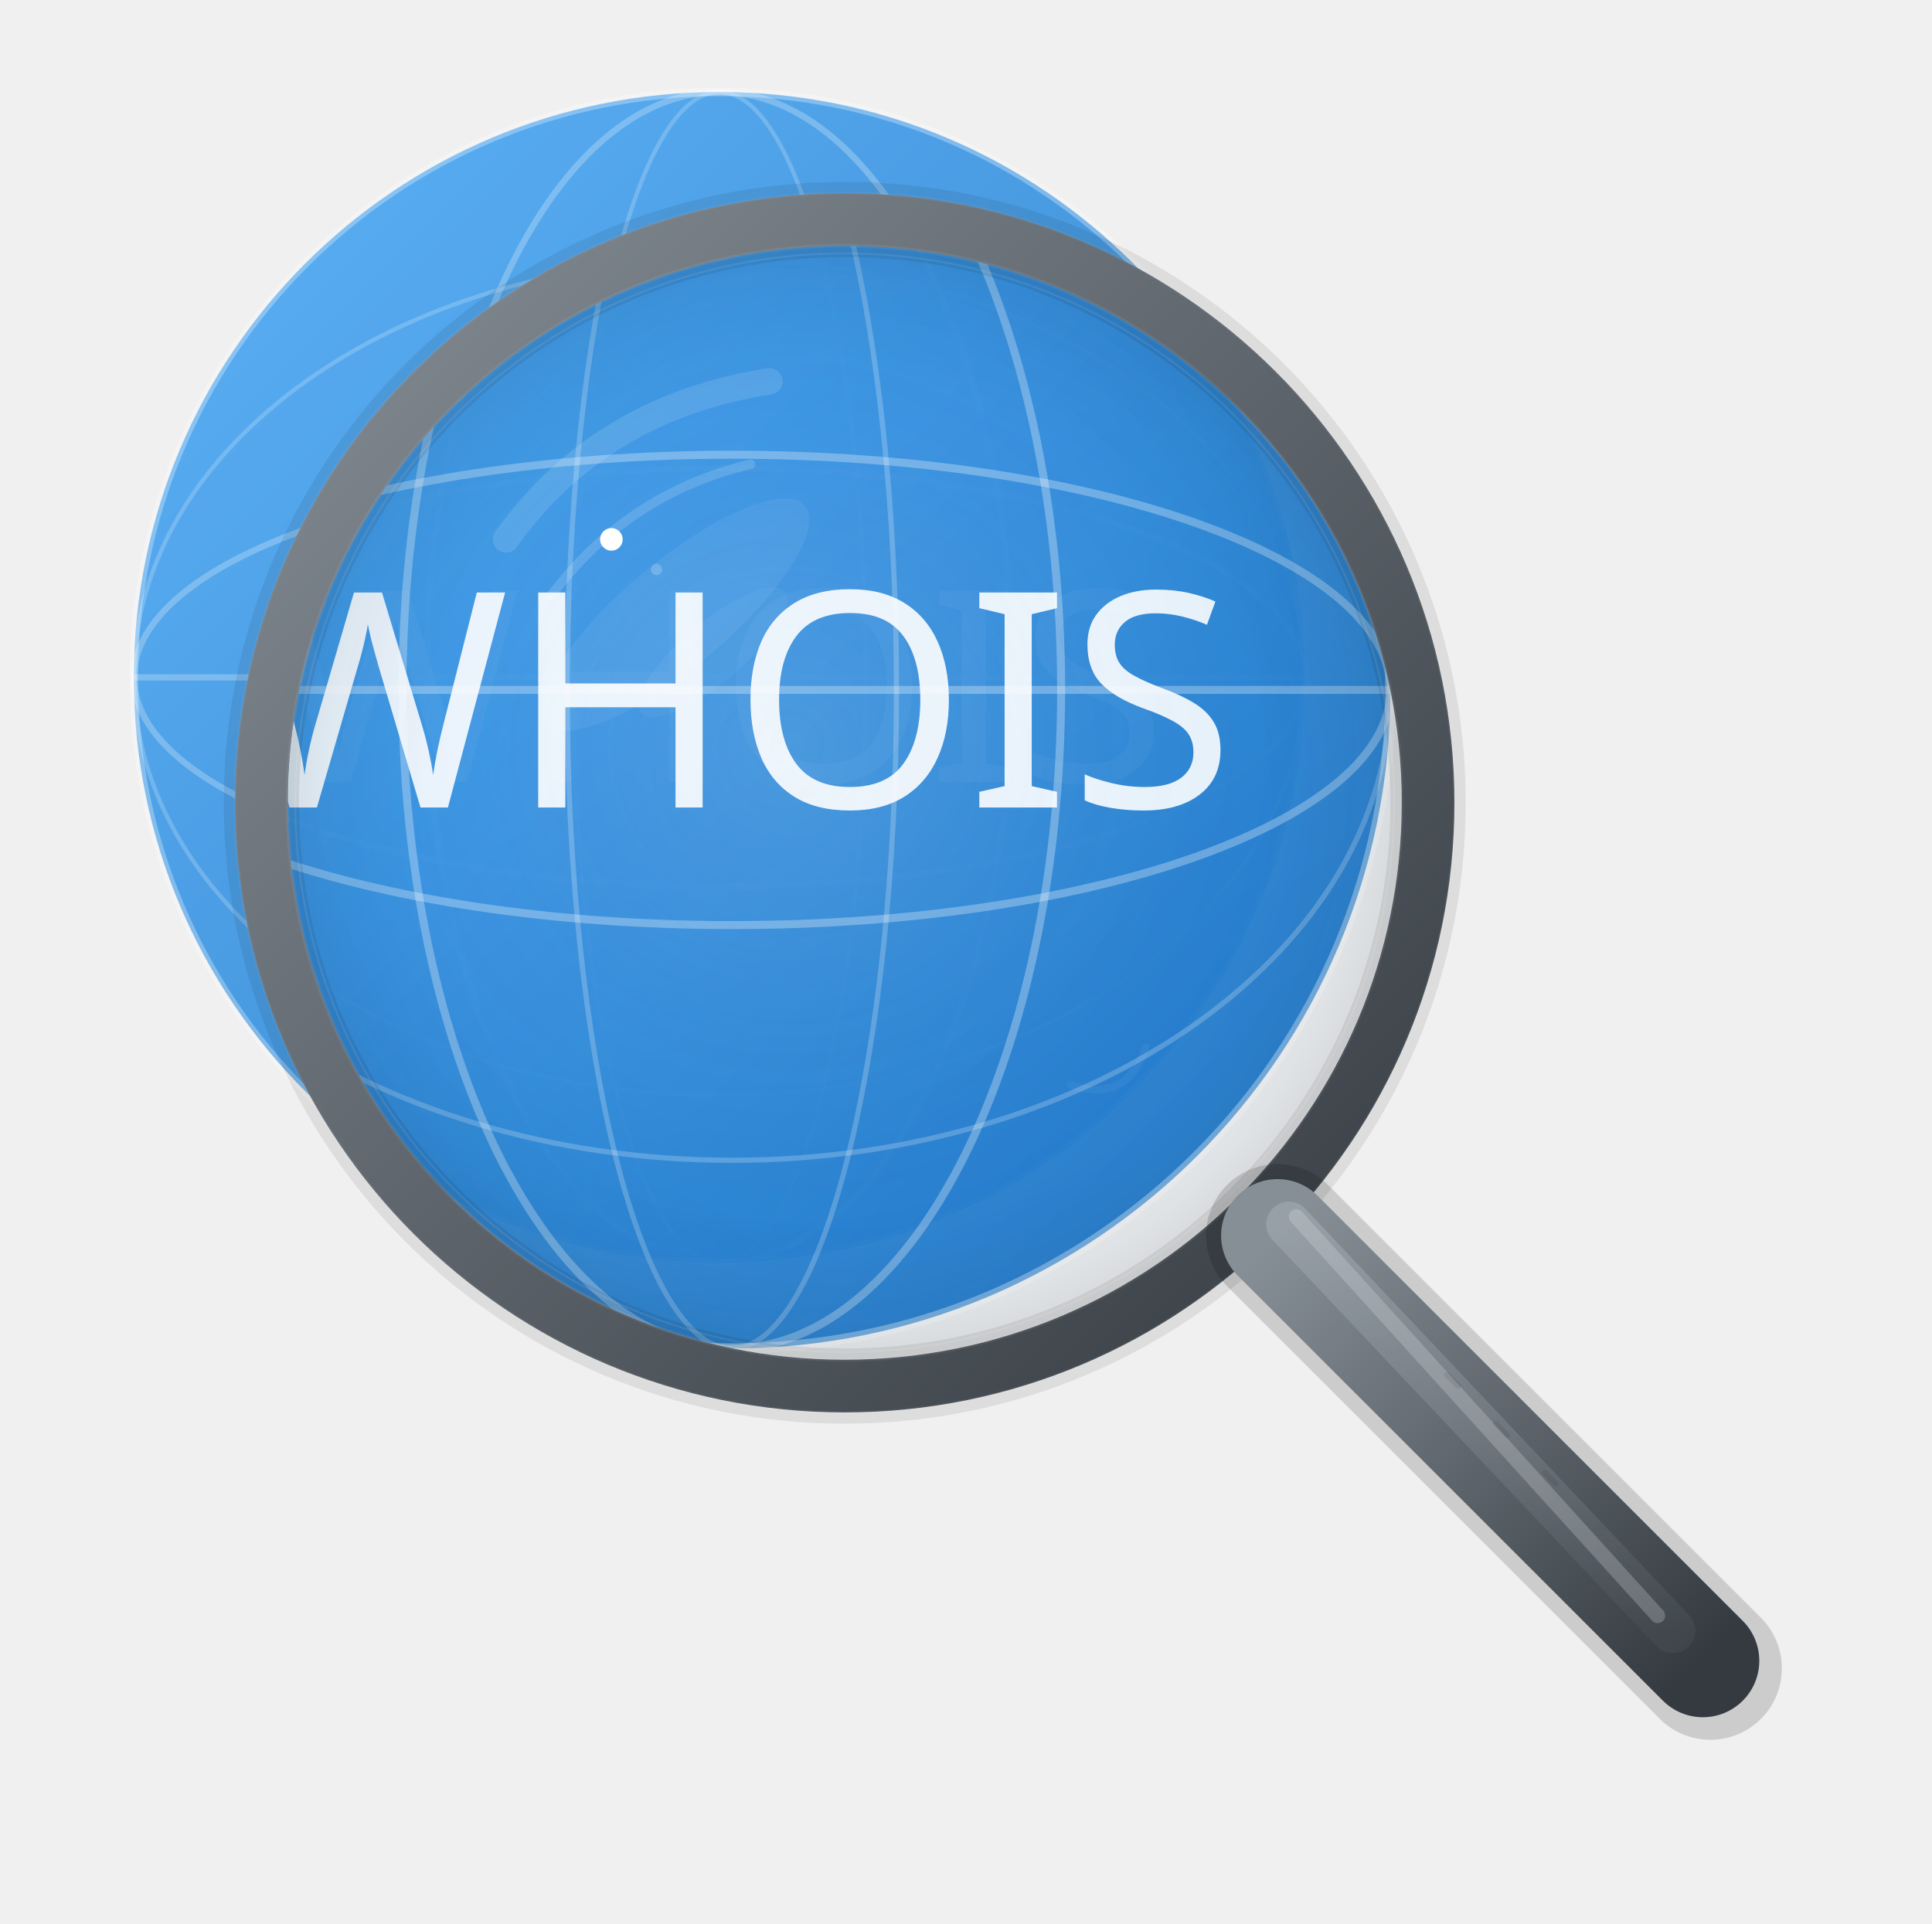
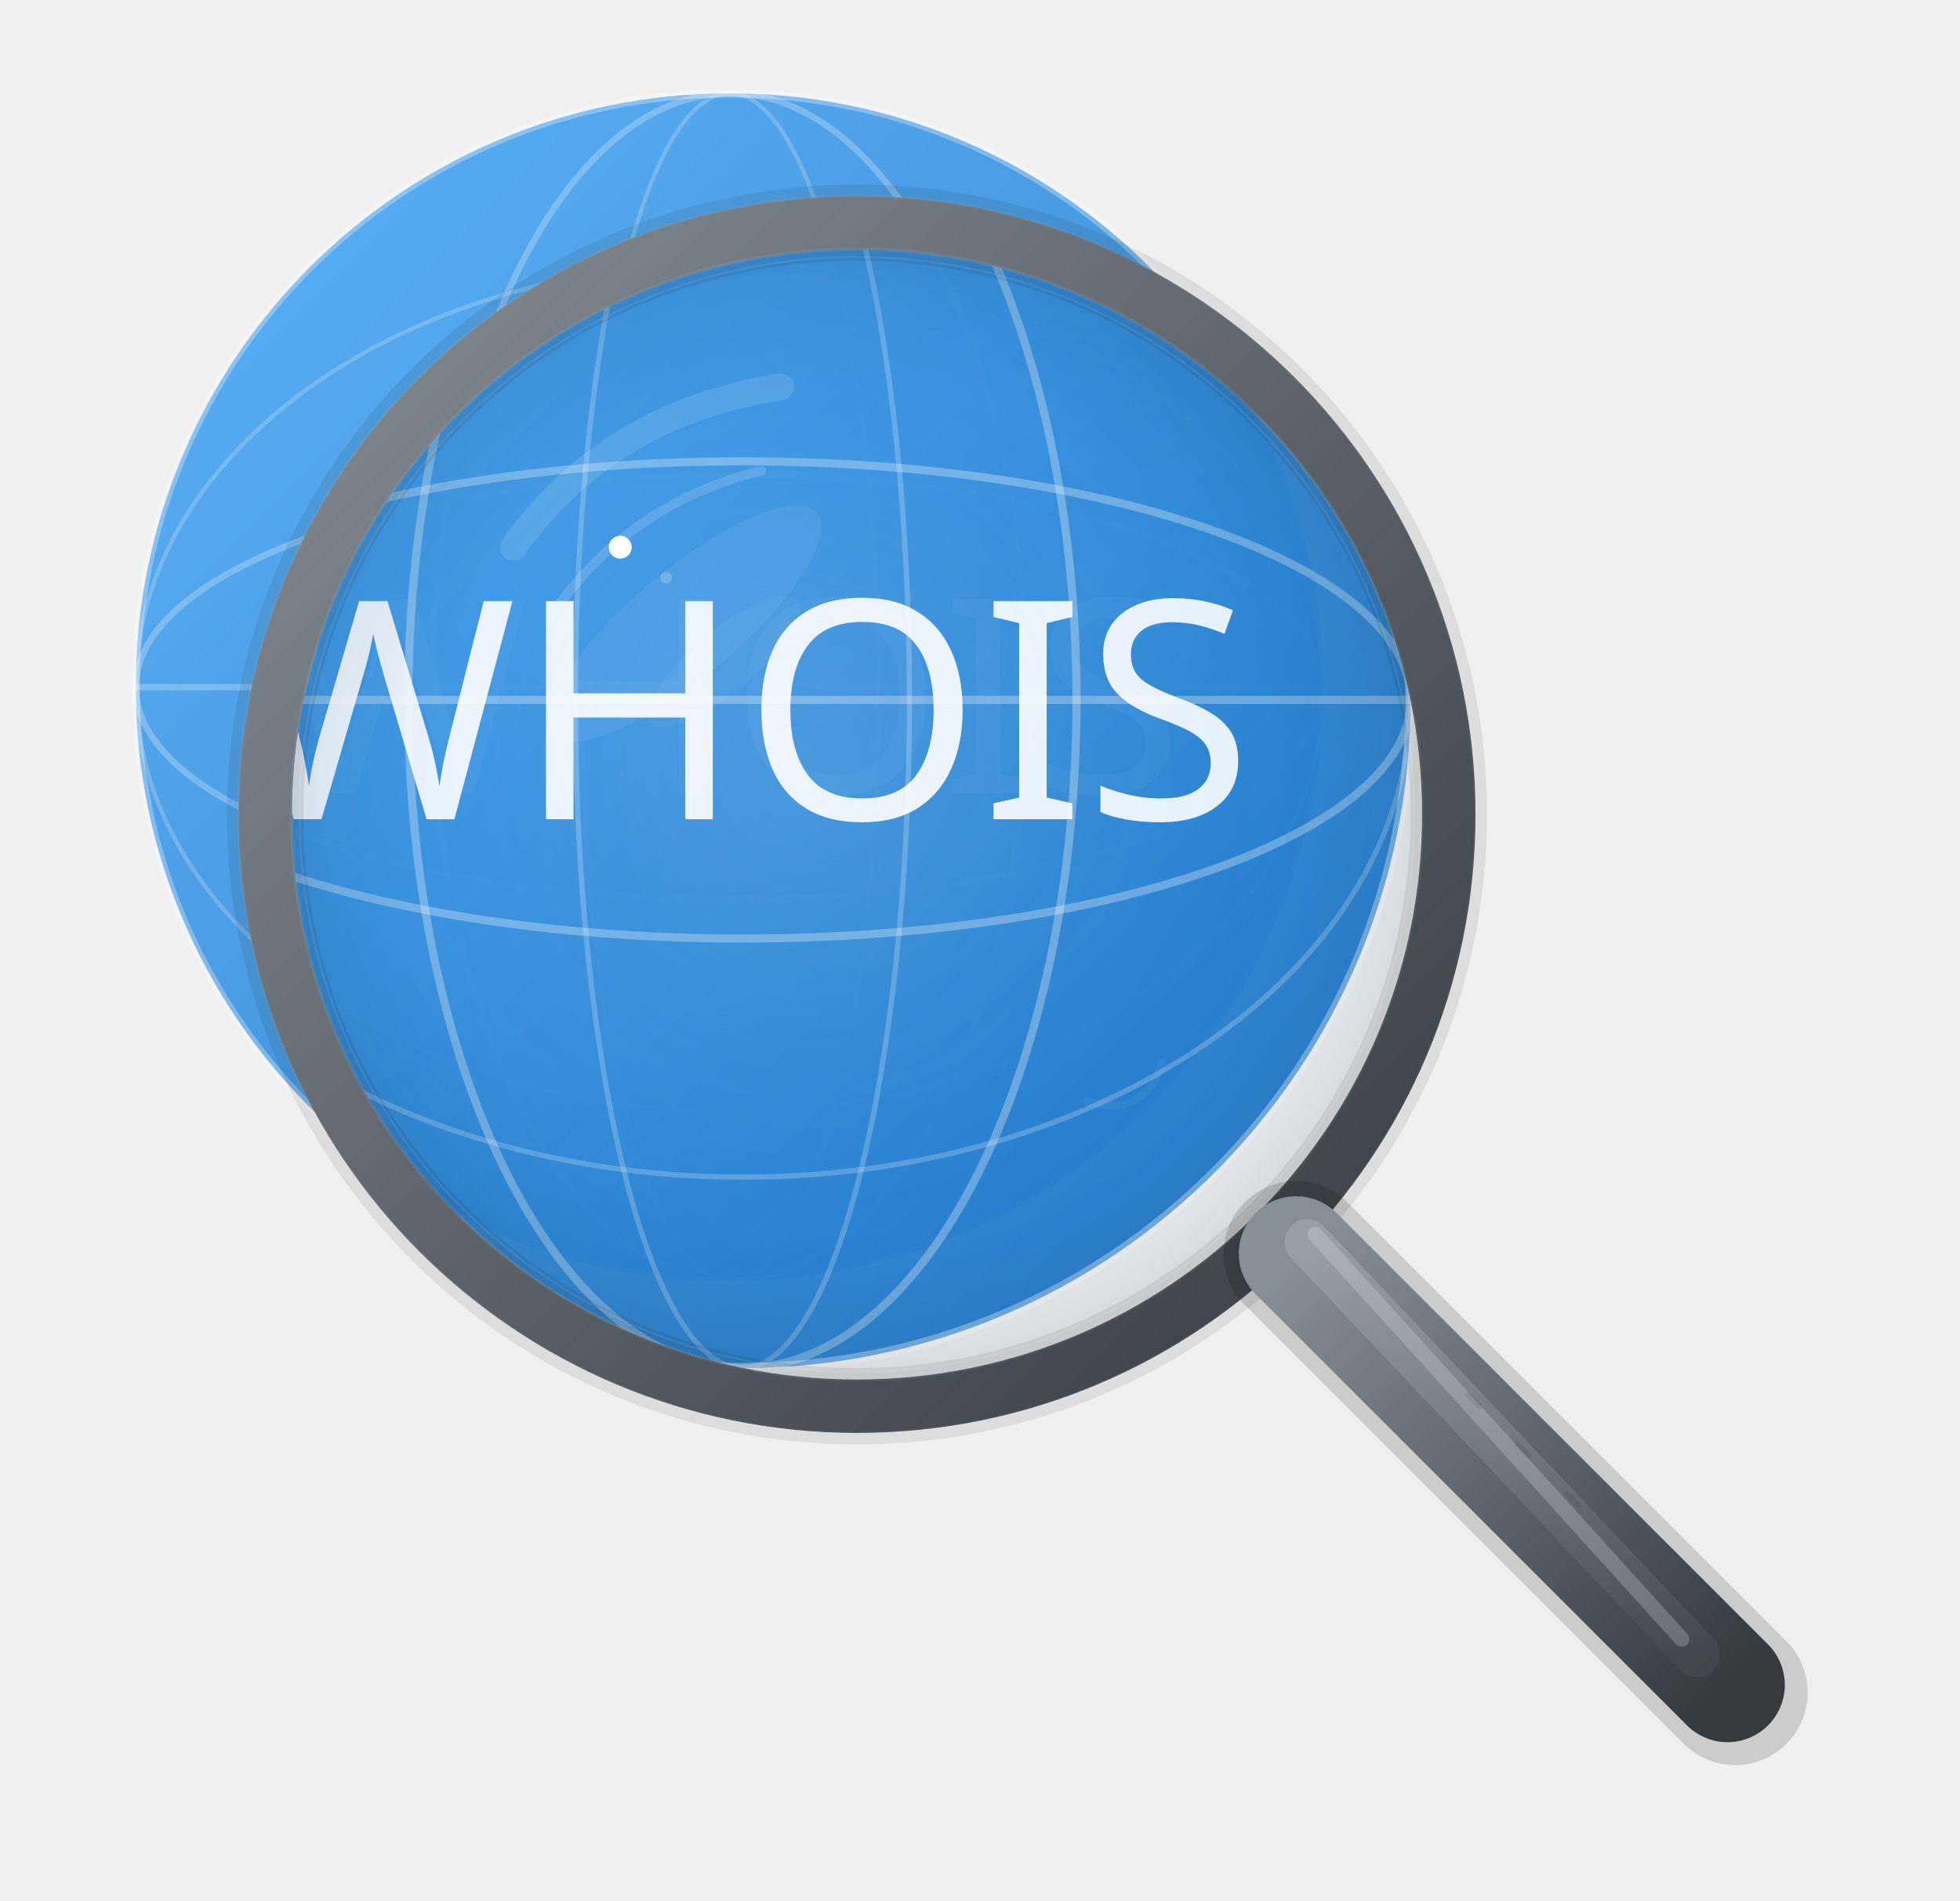
- <svg xmlns="http://www.w3.org/2000/svg" viewBox="28 38 462 460" width="100%" height="100%" preserveAspectRatio="xMidYMid meet">
+ <svg xmlns="http://www.w3.org/2000/svg" viewBox="28 38 462 448" width="100%" height="100%" preserveAspectRatio="xMidYMid meet">
  <defs>
    <linearGradient id="globeGrad" x1="0%" y1="0%" x2="100%" y2="100%">
      <stop offset="0%" style="stop-color:#4dabf7;stop-opacity:1" />
      <stop offset="100%" style="stop-color:#1971c2;stop-opacity:1" />
    </linearGradient>
    <linearGradient id="handleGrad" x1="0%" y1="0%" x2="100%" y2="100%">
      <stop offset="0%" style="stop-color:#868e96" />
      <stop offset="100%" style="stop-color:#343a40" />
    </linearGradient>
    <linearGradient id="handleHL" x1="0%" y1="0%" x2="0%" y2="100%">
      <stop offset="0%" style="stop-color:#adb5bd" />
      <stop offset="50%" style="stop-color:#868e96" />
      <stop offset="100%" style="stop-color:#495057" />
    </linearGradient>
    <radialGradient id="glassBase" cx="45%" cy="45%" r="55%">
      <stop offset="0%" style="stop-color:#ffffff;stop-opacity:0.12" />
      <stop offset="50%" style="stop-color:#dbe4ff;stop-opacity:0.05" />
      <stop offset="100%" style="stop-color:#1971c2;stop-opacity:0.03" />
    </radialGradient>
    <radialGradient id="glassEdge" cx="50%" cy="50%" r="50%">
      <stop offset="75%" style="stop-color:transparent" />
      <stop offset="92%" style="stop-color:rgba(0,0,0,0.04)" />
      <stop offset="100%" style="stop-color:rgba(0,0,0,0.08)" />
    </radialGradient>
    <linearGradient id="reflGrad" x1="0%" y1="0%" x2="100%" y2="100%">
      <stop offset="0%" style="stop-color:#fff;stop-opacity:0" />
      <stop offset="25%" style="stop-color:#fff;stop-opacity:0.4" />
      <stop offset="75%" style="stop-color:#fff;stop-opacity:0.4" />
      <stop offset="100%" style="stop-color:#fff;stop-opacity:0" />
    </linearGradient>
    <style>
      /* Magnifying glass searching motion — smooth figure-8 loop */
      @keyframes search {
        0%    { transform: translate(0, 0); }
        6.25% { transform: translate(14px, -8px); }
        12.5% { transform: translate(25px, -12px); }
        18.75%{ transform: translate(30px, -4px); }
        25%   { transform: translate(28px, 8px); }
        31.25%{ transform: translate(18px, 20px); }
        37.5% { transform: translate(5px, 26px); }
        43.75%{ transform: translate(-8px, 24px); }
        50%   { transform: translate(-18px, 16px); }
        56.25%{ transform: translate(-24px, 4px); }
        62.5% { transform: translate(-22px, -8px); }
        68.75%{ transform: translate(-16px, -16px); }
        75%   { transform: translate(-6px, -20px); }
        81.25%{ transform: translate(6px, -18px); }
        87.5% { transform: translate(12px, -12px); }
        93.75%{ transform: translate(8px, -5px); }
        100%  { transform: translate(0, 0); }
      }

      /* Reflection shimmer - light moving across glass */
      @keyframes shimmer {
        0%, 100% { opacity: 0.2; transform: translate(0, 0); }
        50% { opacity: 0.45; transform: translate(3px, -3px); }
      }

      /* Secondary reflection drift */
      @keyframes shimmer2 {
        0%, 100% { opacity: 0.06; }
        40% { opacity: 0.14; }
        70% { opacity: 0.04; }
      }

      /* Specular highlight twinkle */
      @keyframes twinkle {
        0%, 100% { opacity: 0.25; r: 3; }
        50% { opacity: 0.5; r: 4; }
      }

      /* Edge glow */
      @keyframes edgePulse {
        0%, 100% { opacity: 0.6; }
        50% { opacity: 1; }
      }

      .mag-group {
        animation: search 6s linear infinite;
        transform-origin: 230px 230px;
      }
      /* Reverse of search — keeps magnified content stationary in world space */
      @keyframes searchReverse {
        0%    { transform: translate(0, 0); }
        6.25% { transform: translate(-14px, 8px); }
        12.5% { transform: translate(-25px, 12px); }
        18.75%{ transform: translate(-30px, 4px); }
        25%   { transform: translate(-28px, -8px); }
        31.25%{ transform: translate(-18px, -20px); }
        37.5% { transform: translate(-5px, -26px); }
        43.75%{ transform: translate(8px, -24px); }
        50%   { transform: translate(18px, -16px); }
        56.25%{ transform: translate(24px, -4px); }
        62.5% { transform: translate(22px, 8px); }
        68.75%{ transform: translate(16px, 16px); }
        75%   { transform: translate(6px, 20px); }
        81.25%{ transform: translate(-6px, 18px); }
        87.5% { transform: translate(-12px, 12px); }
        93.75%{ transform: translate(-8px, 5px); }
        100%  { transform: translate(0, 0); }
      }
      .mag-rev {
        animation: searchReverse 6s linear infinite;
        transform-origin: 230px 230px;
      }
      .refl-main { animation: shimmer 3.5s ease-in-out infinite; }
      .refl-sec { animation: shimmer2 4s ease-in-out infinite; }
      .spec-dot { animation: twinkle 2.5s ease-in-out infinite; }
      .edge-hl { animation: edgePulse 3s ease-in-out infinite; }
    </style>
  </defs>
  <circle cx="200" cy="200" r="140" fill="url(#globeGrad)" opacity="0.9" />
  <ellipse cx="200" cy="200" rx="140" ry="140" fill="none" stroke="#fff" stroke-width="2" opacity="0.3" />
  <ellipse cx="200" cy="200" rx="70" ry="140" fill="none" stroke="#fff" stroke-width="1.5" opacity="0.25" />
  <ellipse cx="200" cy="200" rx="35" ry="140" fill="none" stroke="#fff" stroke-width="1" opacity="0.2" />
  <ellipse cx="200" cy="200" rx="140" ry="50" fill="none" stroke="#fff" stroke-width="1.5" opacity="0.25" />
  <ellipse cx="200" cy="200" rx="140" ry="100" fill="none" stroke="#fff" stroke-width="1" opacity="0.2" />
  <line x1="60" y1="200" x2="340" y2="200" stroke="#fff" stroke-width="1.5" opacity="0.25" />
  <text x="200" y="225" text-anchor="middle" fill="#fff" font-family="'Segoe UI', system-ui, sans-serif" font-size="64" font-weight="400" opacity="0.8">WHOIS</text>
  <g class="mag-group">
    <g transform="translate(23, 23) scale(0.9)">
      <clipPath id="lensClip">
        <circle cx="230" cy="230" r="148" />
      </clipPath>
      <g clip-path="url(#lensClip)">
        <g class="mag-rev">
          <g transform="translate(-50, -50) scale(1.25)">
            <circle cx="200" cy="200" r="140" fill="url(#globeGrad)" opacity="0.95" />
            <ellipse cx="200" cy="200" rx="140" ry="140" fill="none" stroke="#fff" stroke-width="2.2" opacity="0.35" />
            <ellipse cx="200" cy="200" rx="70" ry="140" fill="none" stroke="#fff" stroke-width="1.7" opacity="0.3" />
            <ellipse cx="200" cy="200" rx="35" ry="140" fill="none" stroke="#fff" stroke-width="1.1" opacity="0.22" />
            <ellipse cx="200" cy="200" rx="140" ry="50" fill="none" stroke="#fff" stroke-width="1.7" opacity="0.3" />
            <ellipse cx="200" cy="200" rx="140" ry="100" fill="none" stroke="#fff" stroke-width="1.1" opacity="0.22" />
            <line x1="60" y1="200" x2="340" y2="200" stroke="#fff" stroke-width="1.7" opacity="0.3" />
            <text x="200" y="225" text-anchor="middle" fill="#fff" font-family="'Segoe UI', system-ui, sans-serif" font-size="64" font-weight="500" opacity="0.9">WHOIS</text>
          </g>
        </g>
      </g>
      <circle cx="230" cy="230" r="155" fill="none" stroke="rgba(0,0,0,0.08)" stroke-width="20" />
      <circle cx="230" cy="230" r="155" fill="none" stroke="url(#handleGrad)" stroke-width="14" />
      <circle cx="230" cy="230" r="148" fill="none" stroke="rgba(255,255,255,0.06)" stroke-width="1" />
      <circle cx="230" cy="230" r="162" fill="none" stroke="rgba(255,255,255,0.05)" stroke-width="0.7" />
      <circle cx="230" cy="230" r="148" fill="url(#glassBase)" />
      <circle cx="230" cy="230" r="148" fill="url(#glassEdge)" />
      <path d="M 140 160 Q 165 125, 210 118" fill="none" stroke="url(#reflGrad)" stroke-width="7" stroke-linecap="round" class="refl-main" opacity="0.3" />
      <path d="M 152 175 Q 172 148, 205 140" fill="none" stroke="#fff" stroke-width="2.5" stroke-linecap="round" class="refl-main" opacity="0.15" />
      <ellipse cx="185" cy="180" rx="45" ry="14" fill="#fff" opacity="0.06" transform="rotate(-40 185 180)" class="refl-sec" />
      <ellipse cx="195" cy="190" rx="25" ry="8" fill="#fff" opacity="0.04" transform="rotate(-40 195 190)" class="refl-sec" />
      <circle cx="168" cy="160" r="3" fill="#fff" class="spec-dot" />
      <circle cx="180" cy="168" r="1.5" fill="#fff" opacity="0.2" class="spec-dot" />
      <path d="M 290 305 Q 305 310, 310 295" fill="none" stroke="#fff" stroke-width="2" stroke-linecap="round" opacity="0.04" />
      <circle cx="230" cy="230" r="146" fill="none" stroke="#fff" stroke-width="0.5" opacity="0.08" class="edge-hl" />
      <line x1="345" y1="345" x2="460" y2="460" stroke="rgba(0,0,0,0.15)" stroke-width="38" stroke-linecap="round" />
      <line x1="345" y1="345" x2="458" y2="458" stroke="url(#handleGrad)" stroke-width="30" stroke-linecap="round" />
      <line x1="348" y1="342" x2="450" y2="450" stroke="url(#handleHL)" stroke-width="12" stroke-linecap="round" opacity="0.45" />
      <line x1="350" y1="340" x2="446" y2="446" stroke="#dee2e6" stroke-width="4" stroke-linecap="round" opacity="0.25" />
      <line x1="390" y1="382" x2="393" y2="385" stroke="rgba(0,0,0,0.08)" stroke-width="1.5" stroke-linecap="round" />
      <line x1="403" y1="395" x2="406" y2="398" stroke="rgba(0,0,0,0.08)" stroke-width="1.5" stroke-linecap="round" />
      <line x1="416" y1="408" x2="419" y2="411" stroke="rgba(0,0,0,0.08)" stroke-width="1.5" stroke-linecap="round" />
    </g>
  </g>
</svg>
